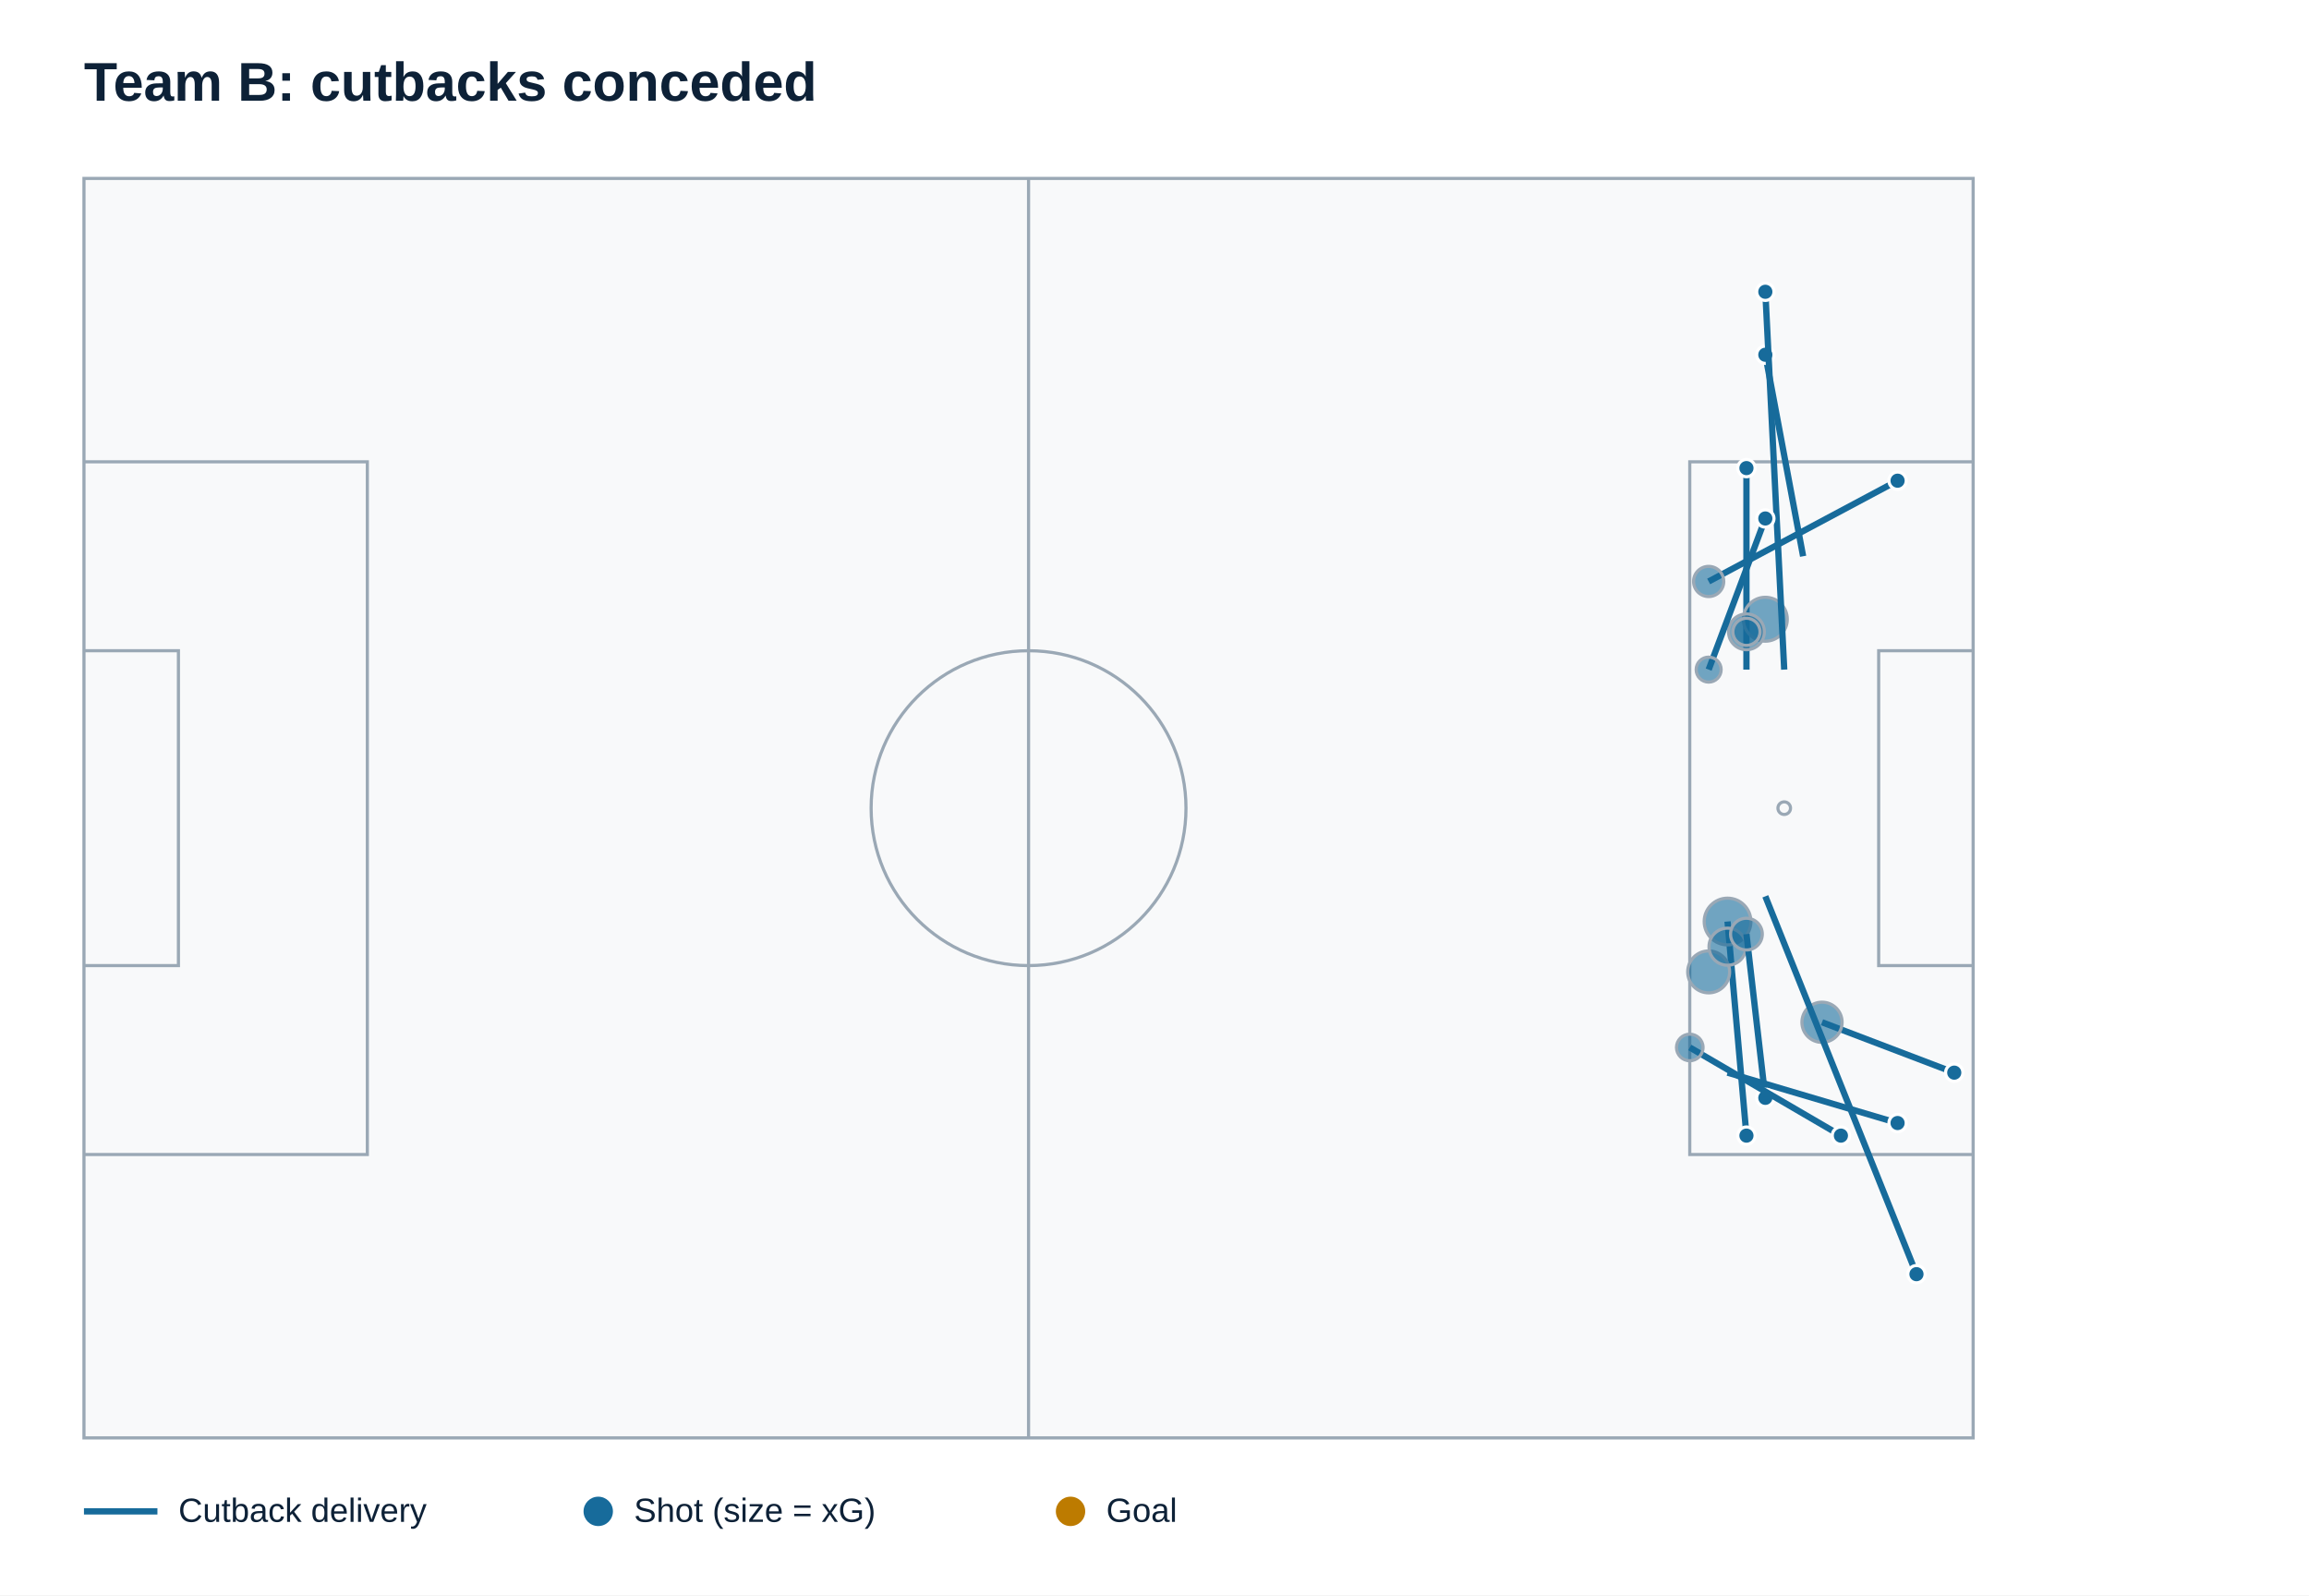
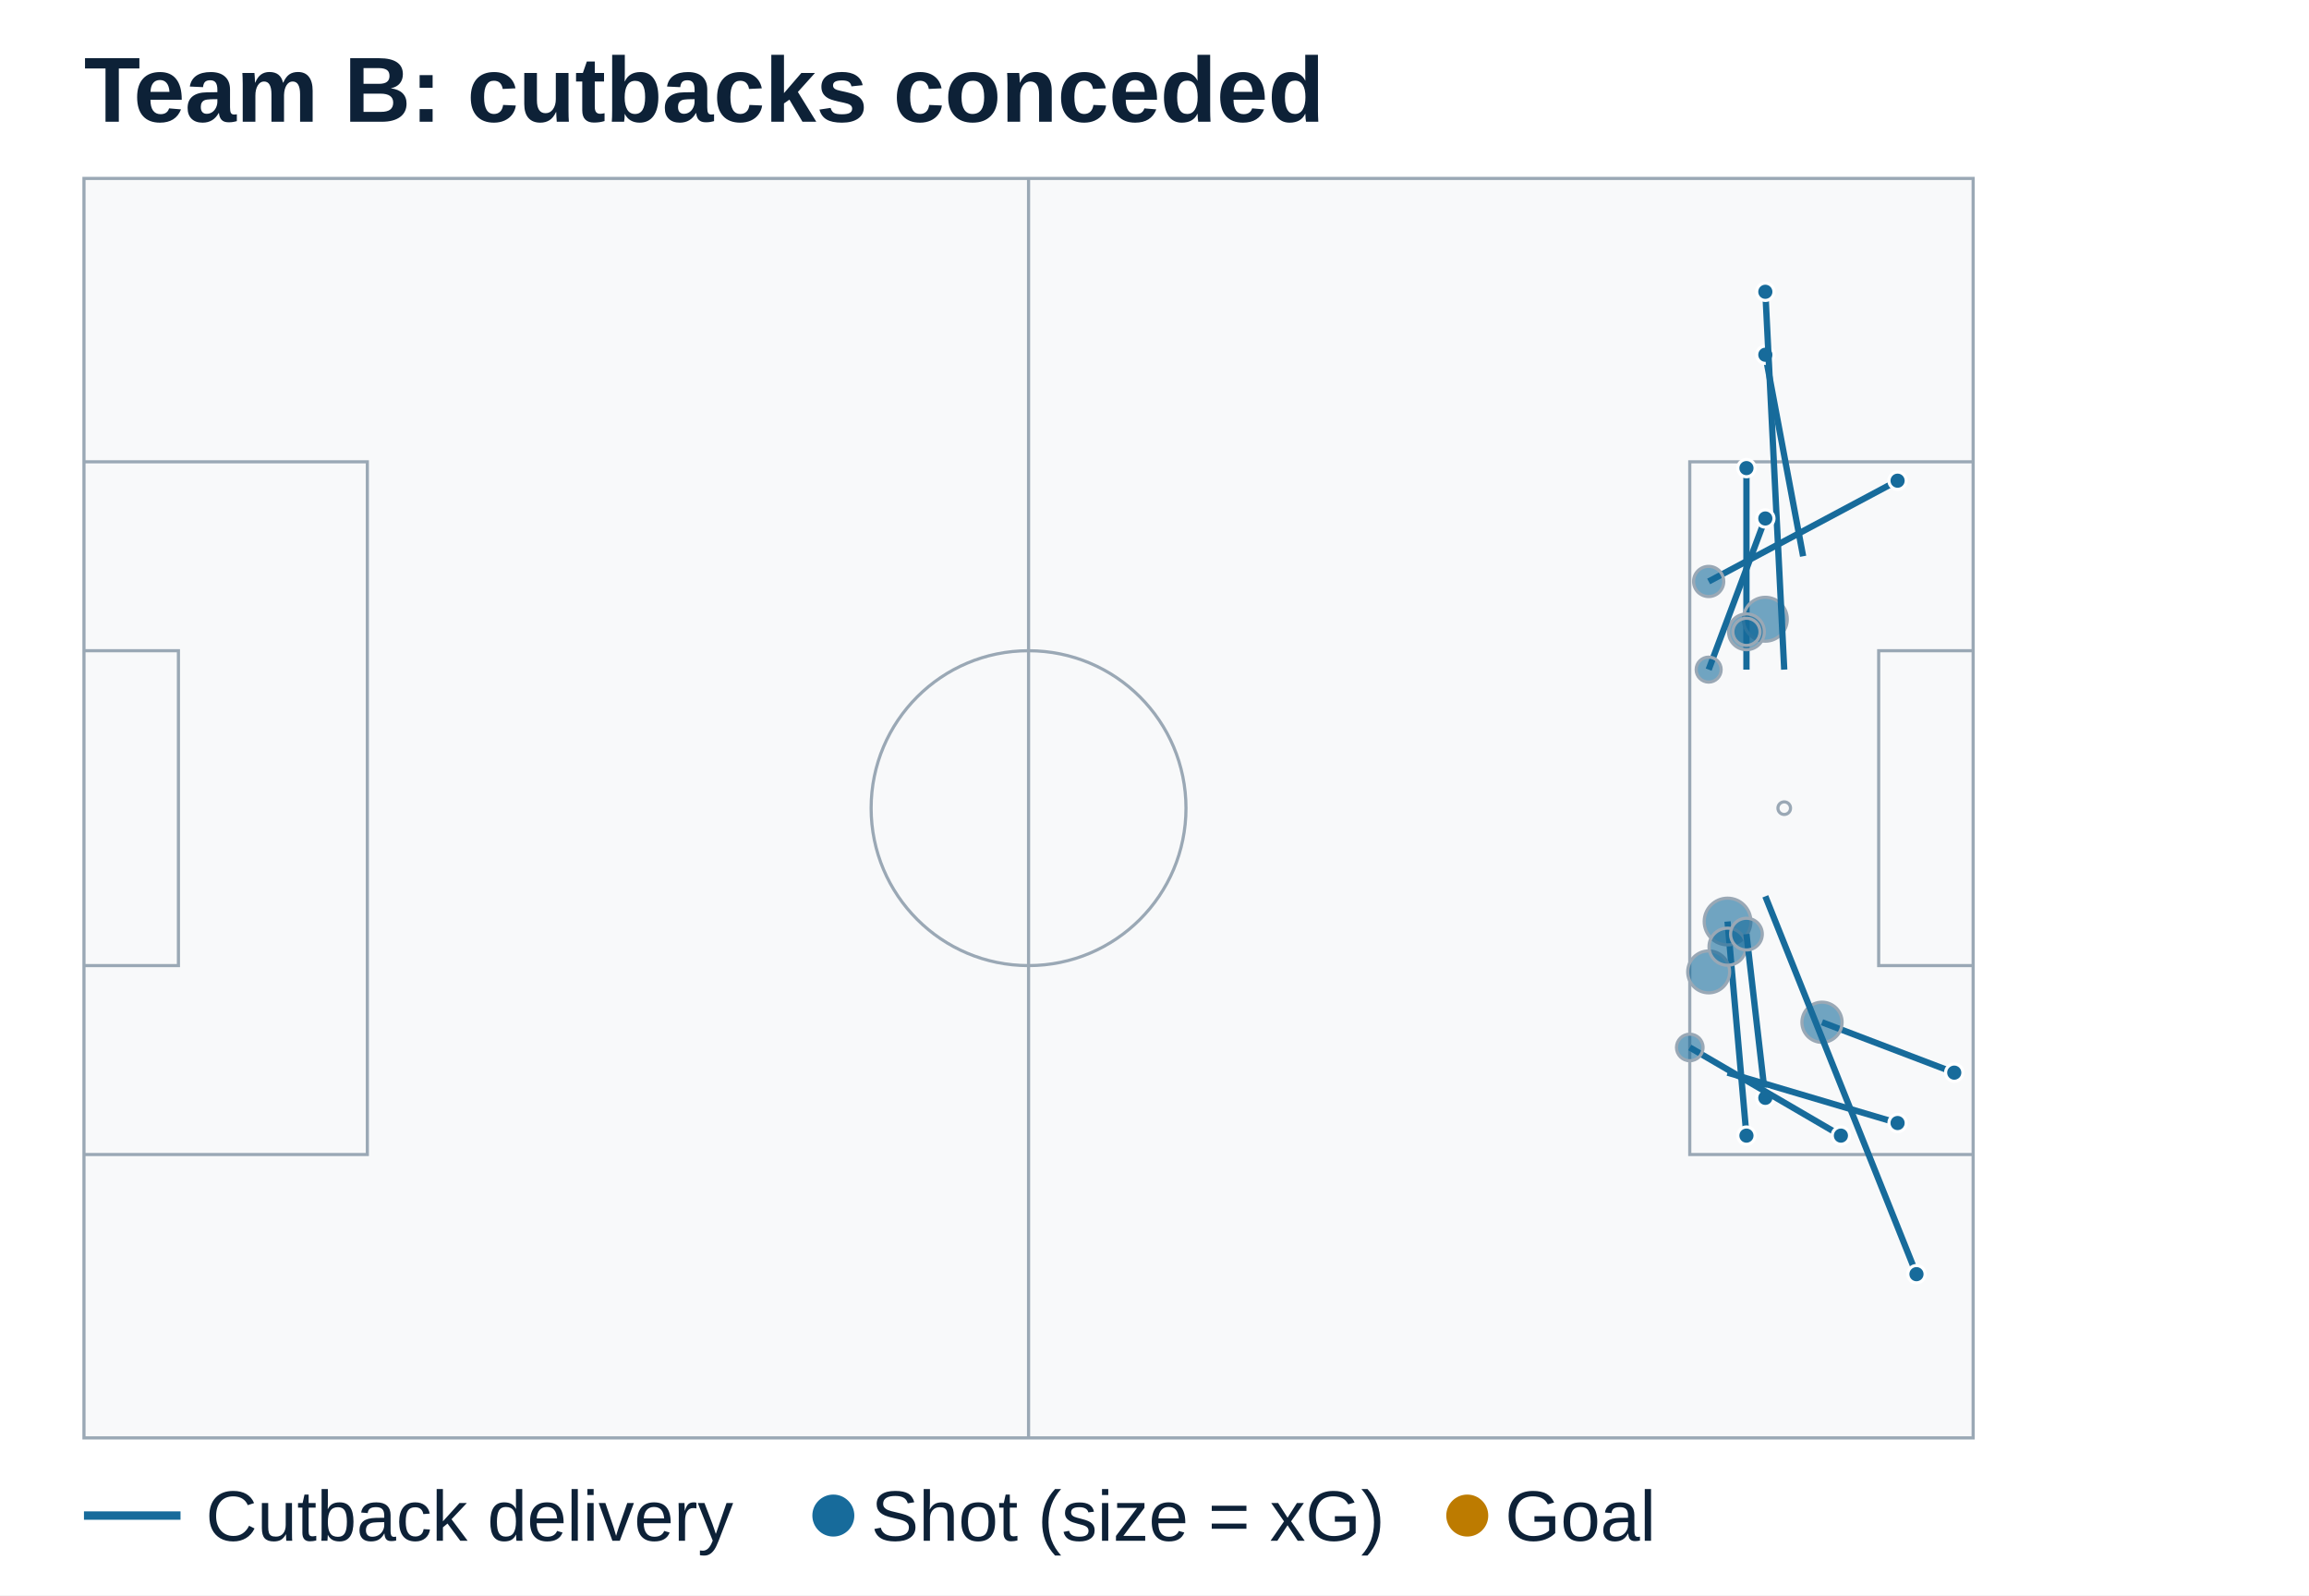
<svg xmlns="http://www.w3.org/2000/svg" width="1100" height="760" viewBox="0 0 1100 760">
  <rect width="100%" height="100%" fill="white" />
  <g font-family="Arial,sans-serif" fill="#0D2137">
    <g transform="translate(40 85) scale(7.5)" stroke="#9aa8b5" stroke-width=".2" fill="none">
      <rect width="120" height="80" fill="#f8f9fa" />
      <path d="M60 0V80 M0 18H18V62H0 M120 18H102V62H120 M0 30H6V50H0 M120 30H114V50H120" />
      <circle cx="60" cy="40" r="10" />
      <circle cx="108" cy="40" r=".4" />
      <path d="M105.6 60.8L104.4 47.2" stroke="#176b9b" stroke-width=".4" />
      <circle cx="105.6" cy="60.8" r=".55" fill="#176b9b" stroke="white" />
      <circle cx="104.4" cy="47.2" r="1.484" fill="#176b9b" fill-opacity=".6" />
      <path d="M105.6 18.4L105.6 31.2" stroke="#176b9b" stroke-width=".4" />
      <circle cx="105.6" cy="18.4" r=".55" fill="#176b9b" stroke="white" />
      <circle cx="106.8" cy="28" r="1.395" fill="#176b9b" fill-opacity=".6" />
      <path d="M115.2 60L104.4 56.8" stroke="#176b9b" stroke-width=".4" />
      <circle cx="115.2" cy="60" r=".55" fill="#176b9b" stroke="white" />
      <circle cx="103.2" cy="50.4" r="1.332" fill="#176b9b" fill-opacity=".6" />
      <path d="M118.8 56.8L110.4 53.6" stroke="#176b9b" stroke-width=".4" />
      <circle cx="118.8" cy="56.8" r=".55" fill="#176b9b" stroke="white" />
      <circle cx="110.4" cy="53.6" r="1.277" fill="#176b9b" fill-opacity=".6" />
      <path d="M116.4 69.6L106.8 45.6" stroke="#176b9b" stroke-width=".4" />
      <circle cx="116.4" cy="69.6" r=".55" fill="#176b9b" stroke="white" />
      <circle cx="104.4" cy="48.8" r="1.178" fill="#176b9b" fill-opacity=".6" />
      <path d="M106.8 11.2L109.2 24" stroke="#176b9b" stroke-width=".4" />
      <circle cx="106.8" cy="11.2" r=".55" fill="#176b9b" stroke="white" />
      <circle cx="105.6" cy="28.8" r="1.136" fill="#176b9b" fill-opacity=".6" />
      <path d="M106.8 58.4L105.6 48" stroke="#176b9b" stroke-width=".4" />
      <circle cx="106.8" cy="58.4" r=".55" fill="#176b9b" stroke="white" />
      <circle cx="105.6" cy="48" r="1.008" fill="#176b9b" fill-opacity=".6" />
      <path d="M115.2 19.2L103.2 25.6" stroke="#176b9b" stroke-width=".4" />
      <circle cx="115.2" cy="19.2" r=".55" fill="#176b9b" stroke="white" />
      <circle cx="103.2" cy="25.6" r="0.959" fill="#176b9b" fill-opacity=".6" />
      <path d="M106.8 7.2L108 31.2" stroke="#176b9b" stroke-width=".4" />
      <circle cx="106.8" cy="7.2" r=".55" fill="#176b9b" stroke="white" />
      <circle cx="105.6" cy="28.8" r="0.863" fill="#176b9b" fill-opacity=".6" />
      <path d="M111.6 60.8L102 55.2" stroke="#176b9b" stroke-width=".4" />
      <circle cx="111.6" cy="60.8" r=".55" fill="#176b9b" stroke="white" />
      <circle cx="102" cy="55.2" r="0.844" fill="#176b9b" fill-opacity=".6" />
      <path d="M106.8 21.6L103.2 31.2" stroke="#176b9b" stroke-width=".4" />
      <circle cx="106.8" cy="21.6" r=".55" fill="#176b9b" stroke="white" />
      <circle cx="103.2" cy="31.2" r="0.794" fill="#176b9b" fill-opacity=".6" />
    </g>
-     <text x="40" y="48" font-size="26" font-weight="bold">Team B: cutbacks conceded</text>
-     <g transform="translate(40 720)" font-size="16">
-       <line x1="0" y1="0" x2="35" y2="0" stroke="#176b9b" stroke-width="3" />
-       <text x="45" y="5">Cutback delivery</text>
-       <circle cx="245" cy="0" r="7" fill="#176b9b" />
-       <text x="262" y="5">Shot (size = xG)</text>
-       <circle cx="470" cy="0" r="7" fill="#bd7b00" />
-       <text x="487" y="5">Goal</text>
+     <text x="40" y="58" font-size="44" font-weight="bold">Team B: cutbacks conceded</text>
+     <g transform="translate(40 722)" font-size="34">
+       <line x1="0" y1="0" x2="46" y2="0" stroke="#176b9b" stroke-width="4" />
+       <text x="58" y="12">Cutback delivery</text>
+       <circle cx="357" cy="0" r="10" fill="#176b9b" />
+       <text x="375" y="12">Shot (size = xG)</text>
+       <circle cx="659" cy="0" r="10" fill="#bd7b00" />
+       <text x="677" y="12">Goal</text>
    </g>
  </g>
</svg>
